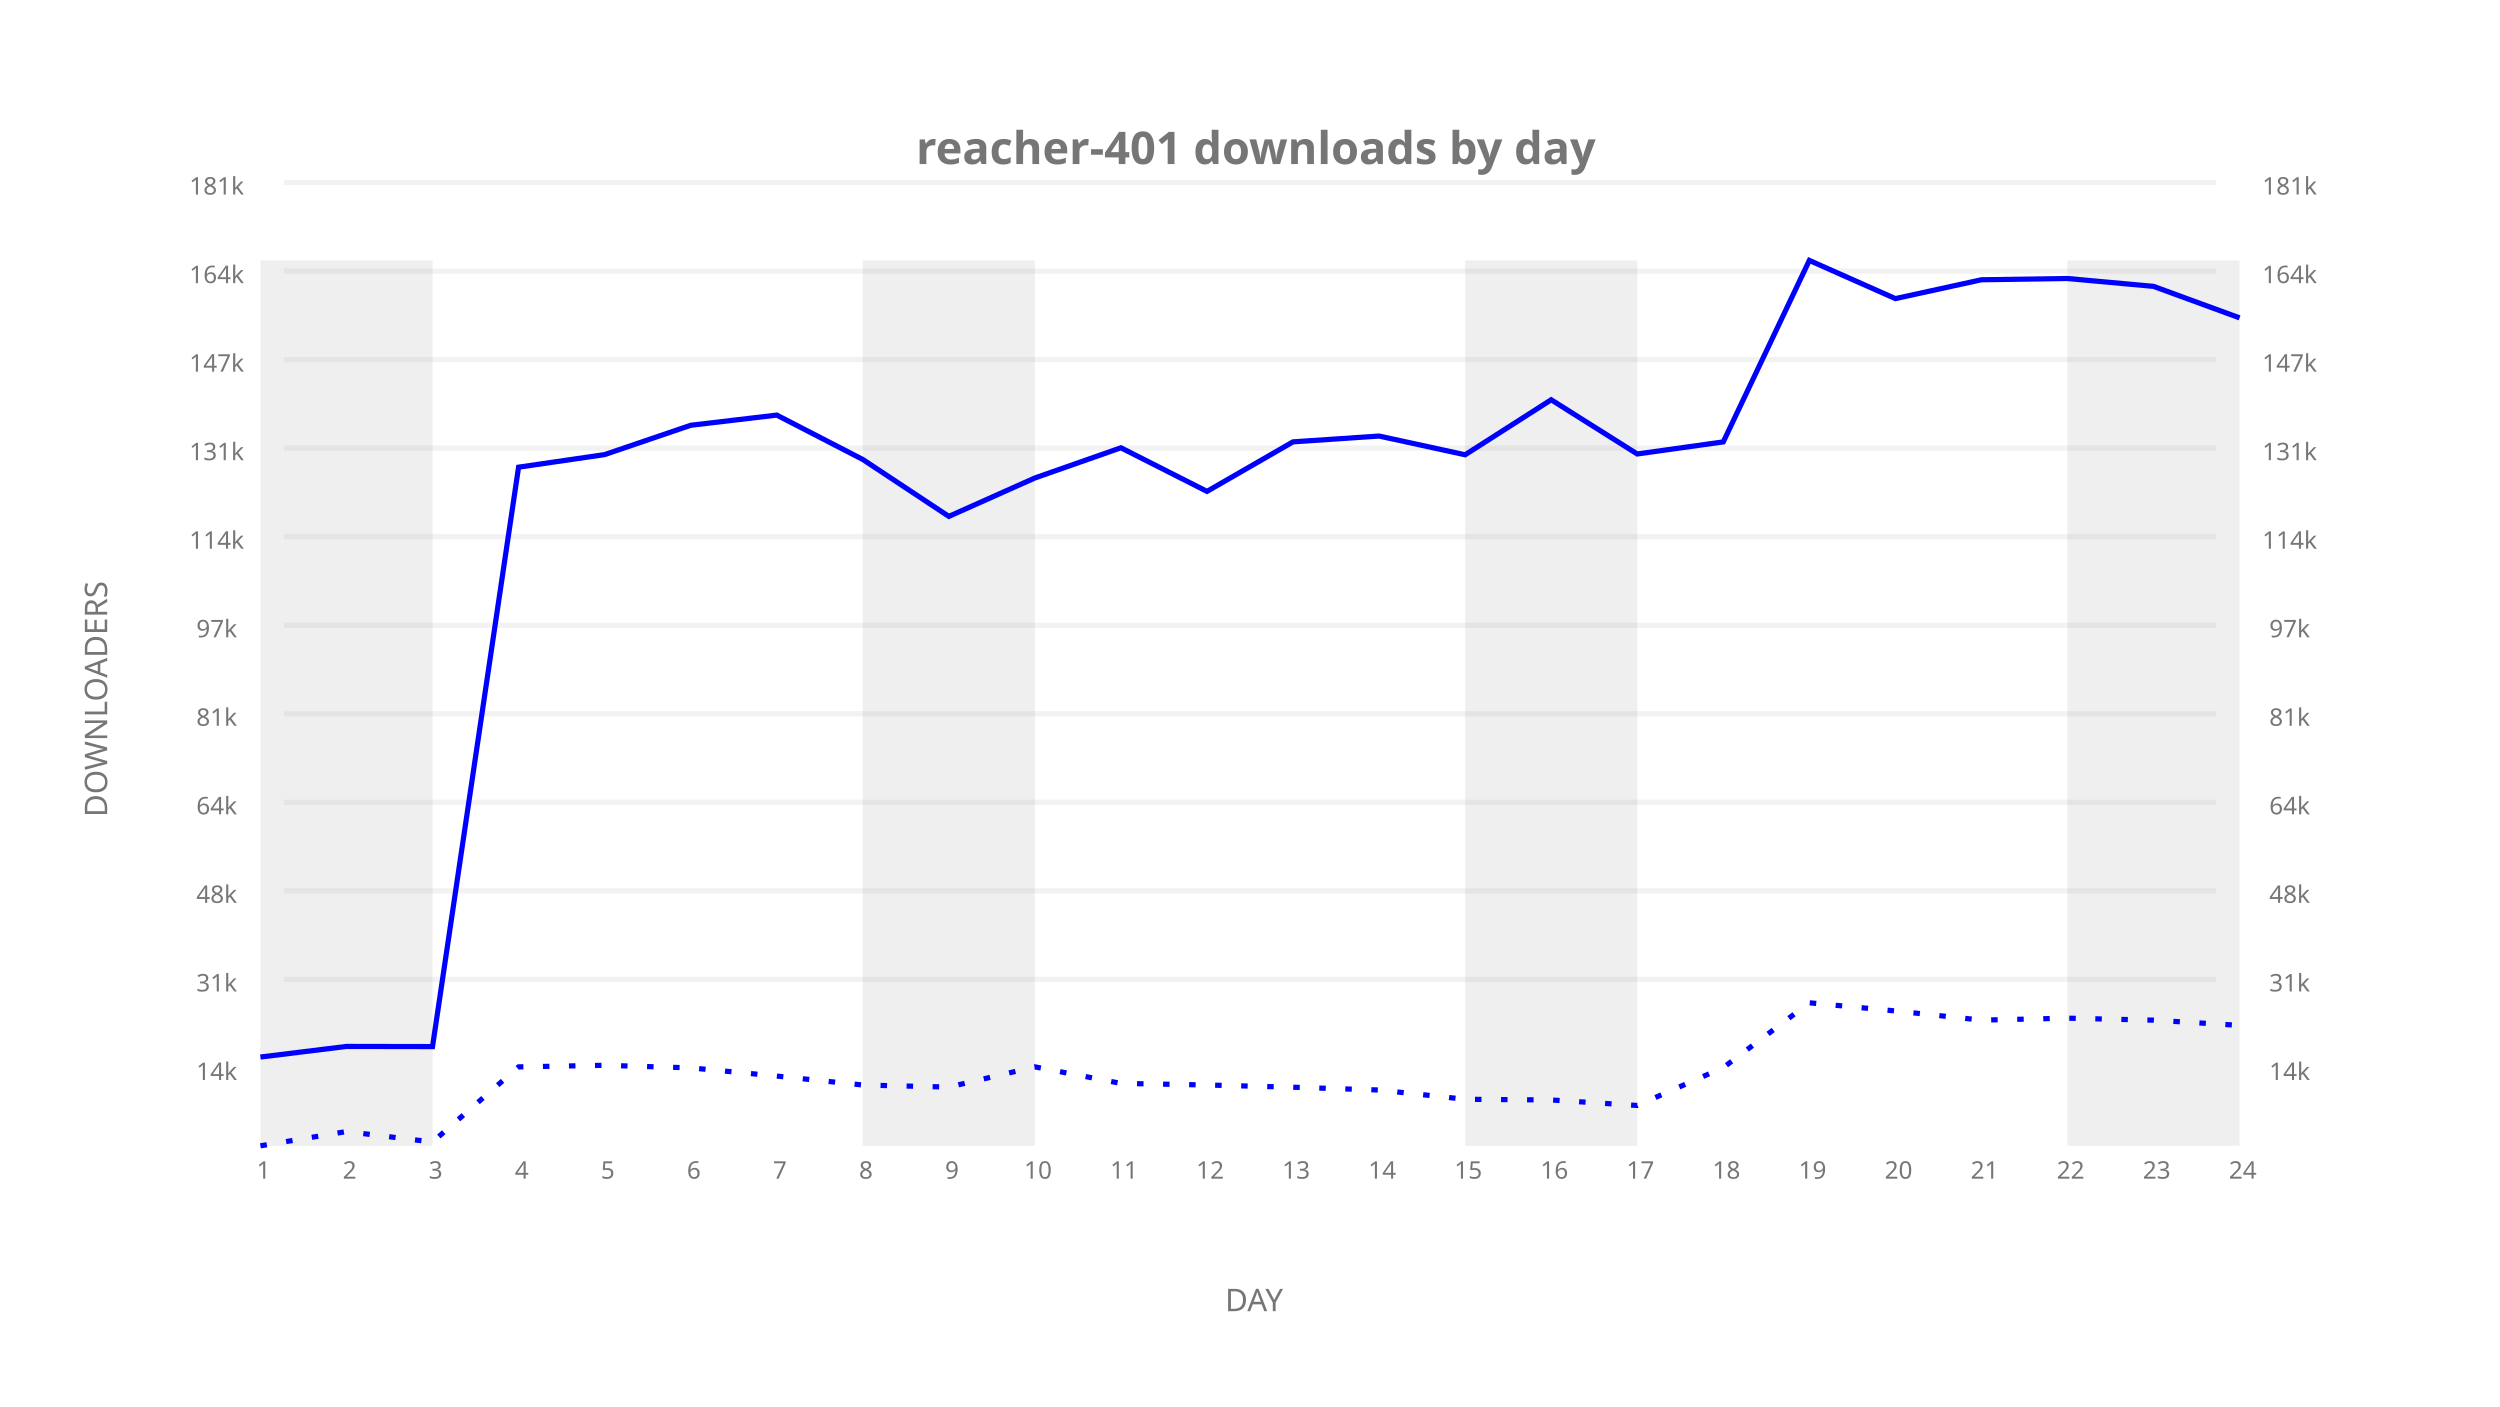
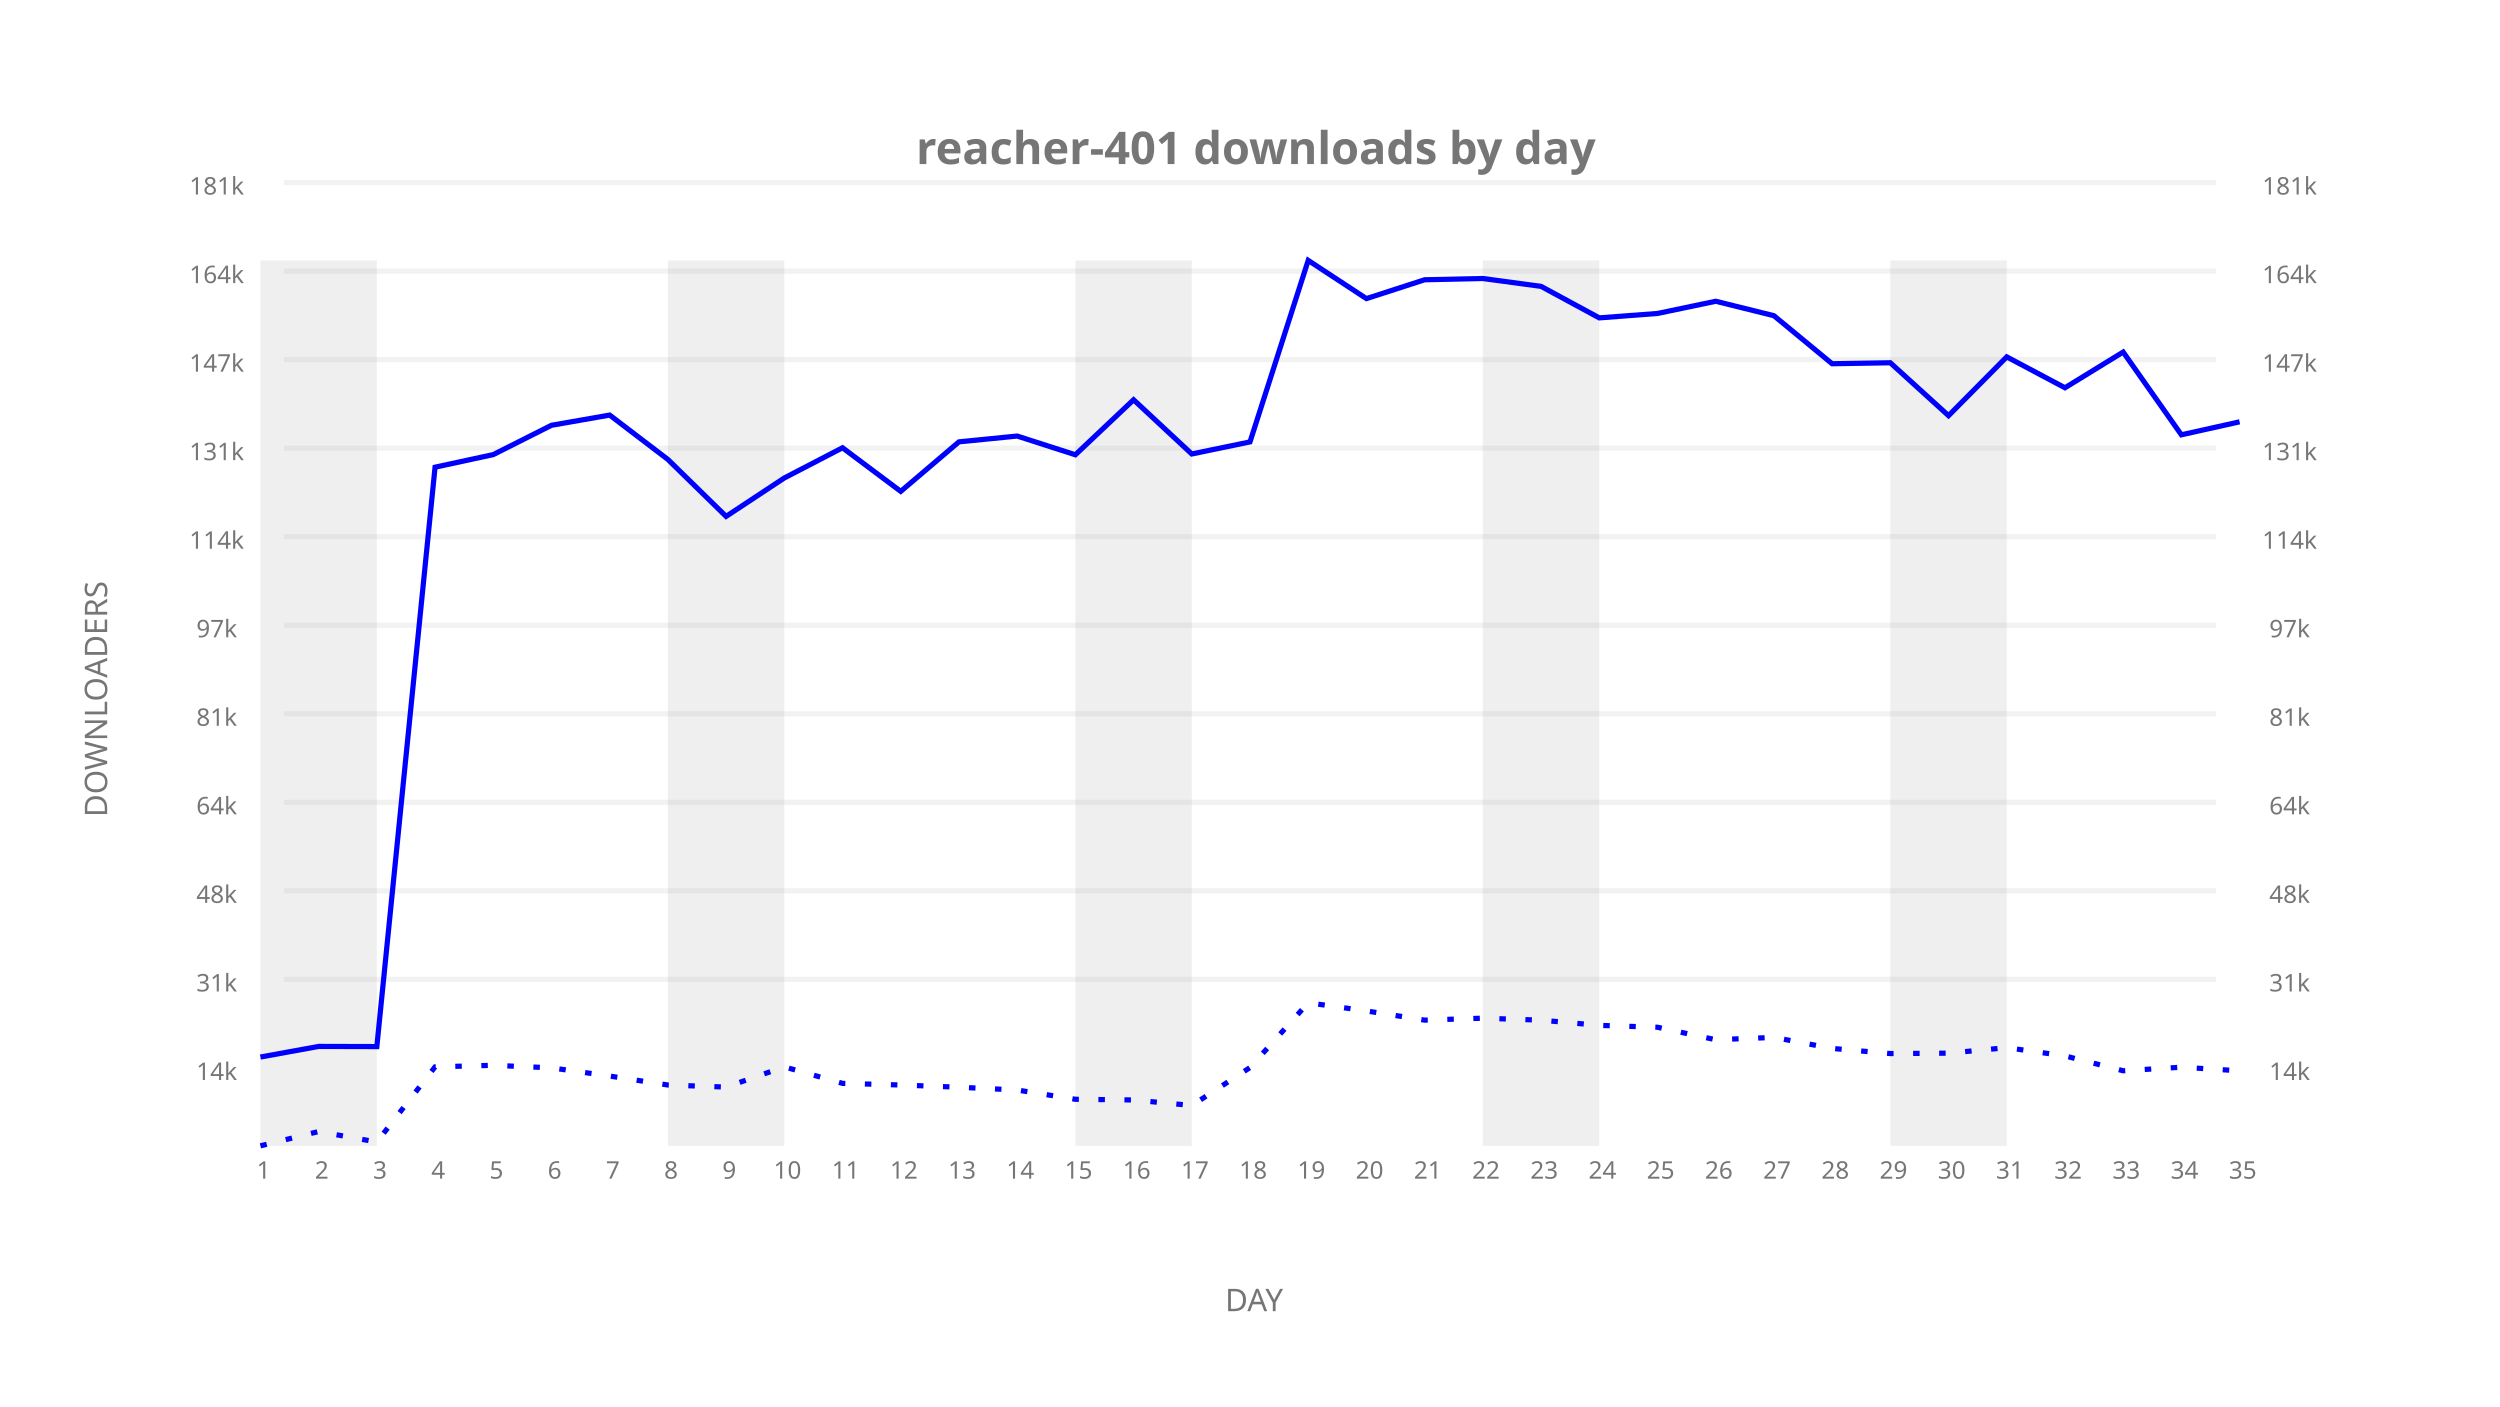
<svg xmlns="http://www.w3.org/2000/svg" xml:space="preserve" id="reacher-401-downloads-by-day-day" x="0px" y="0px" width="1920px" height="1080px" viewBox="0 0 1920 1080" enable-background="new 0 0 1920 1080" role="img">
  <g id="annotations">
    <text x="960" y="126" font-family="Atkinson Hyperlegible" font-size="26pt" text-anchor="middle" text-align="center" font-weight="600" font-style="normal" style="fill:rgb(118,118,118); fill-opacity:1; stroke:rgb(118,118,118); stroke-opacity:0; stroke-width:0.5"> reacher-401 downloads by day</text>
    <g id="axes-lines">
      <text x="960" y="1007" font-family="Atkinson Hyperlegible" font-size="18pt" text-anchor="middle" text-align="center" font-weight="500" font-style="normal" style="fill:rgb(118,118,118); fill-opacity:1; stroke:rgb(118,118,118); stroke-opacity:0; stroke-width:0.5"> DAY</text>
      <text x="73" y="540" font-family="Atkinson Hyperlegible" font-size="18pt" text-anchor="middle" text-align="center" dominant-baseline="central" font-weight="500" font-style="normal" style="fill:rgb(118,118,118); fill-opacity:1; stroke:rgb(118,118,118); stroke-opacity:0; stroke-width:0.5" transform="rotate(-90,73,540)"> DOWNLOADERS</text>
    </g>
    <g id="tic-y-label-lines">
      <line x1="218" y1="752.176" x2="1702" y2="752.176" style="fill:rgb(0,0,255); fill-opacity:0; stroke:rgb(242,242,242); stroke-opacity:1; stroke-width:4" />
      <line x1="218" y1="684.176" x2="1702" y2="684.176" style="fill:rgb(0,0,255); fill-opacity:0; stroke:rgb(242,242,242); stroke-opacity:1; stroke-width:4" />
      <line x1="218" y1="616.176" x2="1702" y2="616.176" style="fill:rgb(0,0,255); fill-opacity:0; stroke:rgb(242,242,242); stroke-opacity:1; stroke-width:4" />
      <line x1="218" y1="548.176" x2="1702" y2="548.176" style="fill:rgb(0,0,255); fill-opacity:0; stroke:rgb(242,242,242); stroke-opacity:1; stroke-width:4" />
      <line x1="218" y1="480.176" x2="1702" y2="480.176" style="fill:rgb(0,0,255); fill-opacity:0; stroke:rgb(242,242,242); stroke-opacity:1; stroke-width:4" />
      <line x1="218" y1="412.176" x2="1702" y2="412.176" style="fill:rgb(0,0,255); fill-opacity:0; stroke:rgb(242,242,242); stroke-opacity:1; stroke-width:4" />
      <line x1="218" y1="344.176" x2="1702" y2="344.176" style="fill:rgb(0,0,255); fill-opacity:0; stroke:rgb(242,242,242); stroke-opacity:1; stroke-width:4" />
      <line x1="218" y1="276.176" x2="1702" y2="276.176" style="fill:rgb(0,0,255); fill-opacity:0; stroke:rgb(242,242,242); stroke-opacity:1; stroke-width:4" />
      <line x1="218" y1="208.176" x2="1702" y2="208.176" style="fill:rgb(0,0,255); fill-opacity:0; stroke:rgb(242,242,242); stroke-opacity:1; stroke-width:4" />
      <line x1="218" y1="140.176" x2="1702" y2="140.176" style="fill:rgb(0,0,255); fill-opacity:0; stroke:rgb(242,242,242); stroke-opacity:1; stroke-width:4" />
    </g>
    <g id="tic-x-labels">
      <text x="200" y="898" font-family="Atkinson Hyperlegible" font-size="14pt" text-anchor="middle" text-align="center" dominant-baseline="central" font-weight="400" font-style="normal" style="fill:rgb(118,118,118); fill-opacity:1; stroke:rgb(118,118,118); stroke-opacity:0; stroke-width:0.5"> 1</text>
-       <text x="266.087" y="898" font-family="Atkinson Hyperlegible" font-size="14pt" text-anchor="middle" text-align="center" dominant-baseline="central" font-weight="400" font-style="normal" style="fill:rgb(118,118,118); fill-opacity:1; stroke:rgb(118,118,118); stroke-opacity:0; stroke-width:0.5"> 2</text>
-       <text x="332.174" y="898" font-family="Atkinson Hyperlegible" font-size="14pt" text-anchor="middle" text-align="center" dominant-baseline="central" font-weight="400" font-style="normal" style="fill:rgb(118,118,118); fill-opacity:1; stroke:rgb(118,118,118); stroke-opacity:0; stroke-width:0.5"> 3</text>
-       <text x="398.261" y="898" font-family="Atkinson Hyperlegible" font-size="14pt" text-anchor="middle" text-align="center" dominant-baseline="central" font-weight="400" font-style="normal" style="fill:rgb(118,118,118); fill-opacity:1; stroke:rgb(118,118,118); stroke-opacity:0; stroke-width:0.5"> 4</text>
-       <text x="464.348" y="898" font-family="Atkinson Hyperlegible" font-size="14pt" text-anchor="middle" text-align="center" dominant-baseline="central" font-weight="400" font-style="normal" style="fill:rgb(118,118,118); fill-opacity:1; stroke:rgb(118,118,118); stroke-opacity:0; stroke-width:0.5"> 5</text>
-       <text x="530.435" y="898" font-family="Atkinson Hyperlegible" font-size="14pt" text-anchor="middle" text-align="center" dominant-baseline="central" font-weight="400" font-style="normal" style="fill:rgb(118,118,118); fill-opacity:1; stroke:rgb(118,118,118); stroke-opacity:0; stroke-width:0.5"> 6</text>
-       <text x="596.522" y="898" font-family="Atkinson Hyperlegible" font-size="14pt" text-anchor="middle" text-align="center" dominant-baseline="central" font-weight="400" font-style="normal" style="fill:rgb(118,118,118); fill-opacity:1; stroke:rgb(118,118,118); stroke-opacity:0; stroke-width:0.5"> 7</text>
-       <text x="662.609" y="898" font-family="Atkinson Hyperlegible" font-size="14pt" text-anchor="middle" text-align="center" dominant-baseline="central" font-weight="400" font-style="normal" style="fill:rgb(118,118,118); fill-opacity:1; stroke:rgb(118,118,118); stroke-opacity:0; stroke-width:0.5"> 8</text>
-       <text x="728.696" y="898" font-family="Atkinson Hyperlegible" font-size="14pt" text-anchor="middle" text-align="center" dominant-baseline="central" font-weight="400" font-style="normal" style="fill:rgb(118,118,118); fill-opacity:1; stroke:rgb(118,118,118); stroke-opacity:0; stroke-width:0.5"> 9</text>
-       <text x="794.783" y="898" font-family="Atkinson Hyperlegible" font-size="14pt" text-anchor="middle" text-align="center" dominant-baseline="central" font-weight="400" font-style="normal" style="fill:rgb(118,118,118); fill-opacity:1; stroke:rgb(118,118,118); stroke-opacity:0; stroke-width:0.5"> 10</text>
-       <text x="860.87" y="898" font-family="Atkinson Hyperlegible" font-size="14pt" text-anchor="middle" text-align="center" dominant-baseline="central" font-weight="400" font-style="normal" style="fill:rgb(118,118,118); fill-opacity:1; stroke:rgb(118,118,118); stroke-opacity:0; stroke-width:0.5"> 11</text>
-       <text x="926.957" y="898" font-family="Atkinson Hyperlegible" font-size="14pt" text-anchor="middle" text-align="center" dominant-baseline="central" font-weight="400" font-style="normal" style="fill:rgb(118,118,118); fill-opacity:1; stroke:rgb(118,118,118); stroke-opacity:0; stroke-width:0.5"> 12</text>
-       <text x="993.043" y="898" font-family="Atkinson Hyperlegible" font-size="14pt" text-anchor="middle" text-align="center" dominant-baseline="central" font-weight="400" font-style="normal" style="fill:rgb(118,118,118); fill-opacity:1; stroke:rgb(118,118,118); stroke-opacity:0; stroke-width:0.5"> 13</text>
-       <text x="1059.13" y="898" font-family="Atkinson Hyperlegible" font-size="14pt" text-anchor="middle" text-align="center" dominant-baseline="central" font-weight="400" font-style="normal" style="fill:rgb(118,118,118); fill-opacity:1; stroke:rgb(118,118,118); stroke-opacity:0; stroke-width:0.5"> 14</text>
-       <text x="1125.217" y="898" font-family="Atkinson Hyperlegible" font-size="14pt" text-anchor="middle" text-align="center" dominant-baseline="central" font-weight="400" font-style="normal" style="fill:rgb(118,118,118); fill-opacity:1; stroke:rgb(118,118,118); stroke-opacity:0; stroke-width:0.5"> 15</text>
-       <text x="1191.304" y="898" font-family="Atkinson Hyperlegible" font-size="14pt" text-anchor="middle" text-align="center" dominant-baseline="central" font-weight="400" font-style="normal" style="fill:rgb(118,118,118); fill-opacity:1; stroke:rgb(118,118,118); stroke-opacity:0; stroke-width:0.5"> 16</text>
-       <text x="1257.391" y="898" font-family="Atkinson Hyperlegible" font-size="14pt" text-anchor="middle" text-align="center" dominant-baseline="central" font-weight="400" font-style="normal" style="fill:rgb(118,118,118); fill-opacity:1; stroke:rgb(118,118,118); stroke-opacity:0; stroke-width:0.5"> 17</text>
-       <text x="1323.478" y="898" font-family="Atkinson Hyperlegible" font-size="14pt" text-anchor="middle" text-align="center" dominant-baseline="central" font-weight="400" font-style="normal" style="fill:rgb(118,118,118); fill-opacity:1; stroke:rgb(118,118,118); stroke-opacity:0; stroke-width:0.5"> 18</text>
-       <text x="1389.565" y="898" font-family="Atkinson Hyperlegible" font-size="14pt" text-anchor="middle" text-align="center" dominant-baseline="central" font-weight="400" font-style="normal" style="fill:rgb(118,118,118); fill-opacity:1; stroke:rgb(118,118,118); stroke-opacity:0; stroke-width:0.5"> 19</text>
-       <text x="1455.652" y="898" font-family="Atkinson Hyperlegible" font-size="14pt" text-anchor="middle" text-align="center" dominant-baseline="central" font-weight="400" font-style="normal" style="fill:rgb(118,118,118); fill-opacity:1; stroke:rgb(118,118,118); stroke-opacity:0; stroke-width:0.5"> 20</text>
-       <text x="1521.739" y="898" font-family="Atkinson Hyperlegible" font-size="14pt" text-anchor="middle" text-align="center" dominant-baseline="central" font-weight="400" font-style="normal" style="fill:rgb(118,118,118); fill-opacity:1; stroke:rgb(118,118,118); stroke-opacity:0; stroke-width:0.5"> 21</text>
-       <text x="1587.826" y="898" font-family="Atkinson Hyperlegible" font-size="14pt" text-anchor="middle" text-align="center" dominant-baseline="central" font-weight="400" font-style="normal" style="fill:rgb(118,118,118); fill-opacity:1; stroke:rgb(118,118,118); stroke-opacity:0; stroke-width:0.5"> 22</text>
-       <text x="1653.913" y="898" font-family="Atkinson Hyperlegible" font-size="14pt" text-anchor="middle" text-align="center" dominant-baseline="central" font-weight="400" font-style="normal" style="fill:rgb(118,118,118); fill-opacity:1; stroke:rgb(118,118,118); stroke-opacity:0; stroke-width:0.5"> 23</text>
-       <text x="1720" y="898" font-family="Atkinson Hyperlegible" font-size="14pt" text-anchor="middle" text-align="center" dominant-baseline="central" font-weight="400" font-style="normal" style="fill:rgb(118,118,118); fill-opacity:1; stroke:rgb(118,118,118); stroke-opacity:0; stroke-width:0.5"> 24</text>
+       <text x="244.706" y="898" font-family="Atkinson Hyperlegible" font-size="14pt" text-anchor="middle" text-align="center" dominant-baseline="central" font-weight="400" font-style="normal" style="fill:rgb(118,118,118); fill-opacity:1; stroke:rgb(118,118,118); stroke-opacity:0; stroke-width:0.5"> 2</text>
+       <text x="289.412" y="898" font-family="Atkinson Hyperlegible" font-size="14pt" text-anchor="middle" text-align="center" dominant-baseline="central" font-weight="400" font-style="normal" style="fill:rgb(118,118,118); fill-opacity:1; stroke:rgb(118,118,118); stroke-opacity:0; stroke-width:0.5"> 3</text>
+       <text x="334.118" y="898" font-family="Atkinson Hyperlegible" font-size="14pt" text-anchor="middle" text-align="center" dominant-baseline="central" font-weight="400" font-style="normal" style="fill:rgb(118,118,118); fill-opacity:1; stroke:rgb(118,118,118); stroke-opacity:0; stroke-width:0.5"> 4</text>
+       <text x="378.824" y="898" font-family="Atkinson Hyperlegible" font-size="14pt" text-anchor="middle" text-align="center" dominant-baseline="central" font-weight="400" font-style="normal" style="fill:rgb(118,118,118); fill-opacity:1; stroke:rgb(118,118,118); stroke-opacity:0; stroke-width:0.5"> 5</text>
+       <text x="423.529" y="898" font-family="Atkinson Hyperlegible" font-size="14pt" text-anchor="middle" text-align="center" dominant-baseline="central" font-weight="400" font-style="normal" style="fill:rgb(118,118,118); fill-opacity:1; stroke:rgb(118,118,118); stroke-opacity:0; stroke-width:0.5"> 6</text>
+       <text x="468.235" y="898" font-family="Atkinson Hyperlegible" font-size="14pt" text-anchor="middle" text-align="center" dominant-baseline="central" font-weight="400" font-style="normal" style="fill:rgb(118,118,118); fill-opacity:1; stroke:rgb(118,118,118); stroke-opacity:0; stroke-width:0.5"> 7</text>
+       <text x="512.941" y="898" font-family="Atkinson Hyperlegible" font-size="14pt" text-anchor="middle" text-align="center" dominant-baseline="central" font-weight="400" font-style="normal" style="fill:rgb(118,118,118); fill-opacity:1; stroke:rgb(118,118,118); stroke-opacity:0; stroke-width:0.5"> 8</text>
+       <text x="557.647" y="898" font-family="Atkinson Hyperlegible" font-size="14pt" text-anchor="middle" text-align="center" dominant-baseline="central" font-weight="400" font-style="normal" style="fill:rgb(118,118,118); fill-opacity:1; stroke:rgb(118,118,118); stroke-opacity:0; stroke-width:0.5"> 9</text>
+       <text x="602.353" y="898" font-family="Atkinson Hyperlegible" font-size="14pt" text-anchor="middle" text-align="center" dominant-baseline="central" font-weight="400" font-style="normal" style="fill:rgb(118,118,118); fill-opacity:1; stroke:rgb(118,118,118); stroke-opacity:0; stroke-width:0.5"> 10</text>
+       <text x="647.059" y="898" font-family="Atkinson Hyperlegible" font-size="14pt" text-anchor="middle" text-align="center" dominant-baseline="central" font-weight="400" font-style="normal" style="fill:rgb(118,118,118); fill-opacity:1; stroke:rgb(118,118,118); stroke-opacity:0; stroke-width:0.5"> 11</text>
+       <text x="691.765" y="898" font-family="Atkinson Hyperlegible" font-size="14pt" text-anchor="middle" text-align="center" dominant-baseline="central" font-weight="400" font-style="normal" style="fill:rgb(118,118,118); fill-opacity:1; stroke:rgb(118,118,118); stroke-opacity:0; stroke-width:0.5"> 12</text>
+       <text x="736.471" y="898" font-family="Atkinson Hyperlegible" font-size="14pt" text-anchor="middle" text-align="center" dominant-baseline="central" font-weight="400" font-style="normal" style="fill:rgb(118,118,118); fill-opacity:1; stroke:rgb(118,118,118); stroke-opacity:0; stroke-width:0.5"> 13</text>
+       <text x="781.176" y="898" font-family="Atkinson Hyperlegible" font-size="14pt" text-anchor="middle" text-align="center" dominant-baseline="central" font-weight="400" font-style="normal" style="fill:rgb(118,118,118); fill-opacity:1; stroke:rgb(118,118,118); stroke-opacity:0; stroke-width:0.5"> 14</text>
+       <text x="825.882" y="898" font-family="Atkinson Hyperlegible" font-size="14pt" text-anchor="middle" text-align="center" dominant-baseline="central" font-weight="400" font-style="normal" style="fill:rgb(118,118,118); fill-opacity:1; stroke:rgb(118,118,118); stroke-opacity:0; stroke-width:0.5"> 15</text>
+       <text x="870.588" y="898" font-family="Atkinson Hyperlegible" font-size="14pt" text-anchor="middle" text-align="center" dominant-baseline="central" font-weight="400" font-style="normal" style="fill:rgb(118,118,118); fill-opacity:1; stroke:rgb(118,118,118); stroke-opacity:0; stroke-width:0.5"> 16</text>
+       <text x="915.294" y="898" font-family="Atkinson Hyperlegible" font-size="14pt" text-anchor="middle" text-align="center" dominant-baseline="central" font-weight="400" font-style="normal" style="fill:rgb(118,118,118); fill-opacity:1; stroke:rgb(118,118,118); stroke-opacity:0; stroke-width:0.5"> 17</text>
+       <text x="960" y="898" font-family="Atkinson Hyperlegible" font-size="14pt" text-anchor="middle" text-align="center" dominant-baseline="central" font-weight="400" font-style="normal" style="fill:rgb(118,118,118); fill-opacity:1; stroke:rgb(118,118,118); stroke-opacity:0; stroke-width:0.5"> 18</text>
+       <text x="1004.706" y="898" font-family="Atkinson Hyperlegible" font-size="14pt" text-anchor="middle" text-align="center" dominant-baseline="central" font-weight="400" font-style="normal" style="fill:rgb(118,118,118); fill-opacity:1; stroke:rgb(118,118,118); stroke-opacity:0; stroke-width:0.5"> 19</text>
+       <text x="1049.412" y="898" font-family="Atkinson Hyperlegible" font-size="14pt" text-anchor="middle" text-align="center" dominant-baseline="central" font-weight="400" font-style="normal" style="fill:rgb(118,118,118); fill-opacity:1; stroke:rgb(118,118,118); stroke-opacity:0; stroke-width:0.5"> 20</text>
+       <text x="1094.118" y="898" font-family="Atkinson Hyperlegible" font-size="14pt" text-anchor="middle" text-align="center" dominant-baseline="central" font-weight="400" font-style="normal" style="fill:rgb(118,118,118); fill-opacity:1; stroke:rgb(118,118,118); stroke-opacity:0; stroke-width:0.5"> 21</text>
+       <text x="1138.824" y="898" font-family="Atkinson Hyperlegible" font-size="14pt" text-anchor="middle" text-align="center" dominant-baseline="central" font-weight="400" font-style="normal" style="fill:rgb(118,118,118); fill-opacity:1; stroke:rgb(118,118,118); stroke-opacity:0; stroke-width:0.5"> 22</text>
+       <text x="1183.529" y="898" font-family="Atkinson Hyperlegible" font-size="14pt" text-anchor="middle" text-align="center" dominant-baseline="central" font-weight="400" font-style="normal" style="fill:rgb(118,118,118); fill-opacity:1; stroke:rgb(118,118,118); stroke-opacity:0; stroke-width:0.5"> 23</text>
+       <text x="1228.235" y="898" font-family="Atkinson Hyperlegible" font-size="14pt" text-anchor="middle" text-align="center" dominant-baseline="central" font-weight="400" font-style="normal" style="fill:rgb(118,118,118); fill-opacity:1; stroke:rgb(118,118,118); stroke-opacity:0; stroke-width:0.5"> 24</text>
+       <text x="1272.941" y="898" font-family="Atkinson Hyperlegible" font-size="14pt" text-anchor="middle" text-align="center" dominant-baseline="central" font-weight="400" font-style="normal" style="fill:rgb(118,118,118); fill-opacity:1; stroke:rgb(118,118,118); stroke-opacity:0; stroke-width:0.5"> 25</text>
+       <text x="1317.647" y="898" font-family="Atkinson Hyperlegible" font-size="14pt" text-anchor="middle" text-align="center" dominant-baseline="central" font-weight="400" font-style="normal" style="fill:rgb(118,118,118); fill-opacity:1; stroke:rgb(118,118,118); stroke-opacity:0; stroke-width:0.5"> 26</text>
+       <text x="1362.353" y="898" font-family="Atkinson Hyperlegible" font-size="14pt" text-anchor="middle" text-align="center" dominant-baseline="central" font-weight="400" font-style="normal" style="fill:rgb(118,118,118); fill-opacity:1; stroke:rgb(118,118,118); stroke-opacity:0; stroke-width:0.5"> 27</text>
+       <text x="1407.059" y="898" font-family="Atkinson Hyperlegible" font-size="14pt" text-anchor="middle" text-align="center" dominant-baseline="central" font-weight="400" font-style="normal" style="fill:rgb(118,118,118); fill-opacity:1; stroke:rgb(118,118,118); stroke-opacity:0; stroke-width:0.5"> 28</text>
+       <text x="1451.765" y="898" font-family="Atkinson Hyperlegible" font-size="14pt" text-anchor="middle" text-align="center" dominant-baseline="central" font-weight="400" font-style="normal" style="fill:rgb(118,118,118); fill-opacity:1; stroke:rgb(118,118,118); stroke-opacity:0; stroke-width:0.5"> 29</text>
+       <text x="1496.471" y="898" font-family="Atkinson Hyperlegible" font-size="14pt" text-anchor="middle" text-align="center" dominant-baseline="central" font-weight="400" font-style="normal" style="fill:rgb(118,118,118); fill-opacity:1; stroke:rgb(118,118,118); stroke-opacity:0; stroke-width:0.5"> 30</text>
+       <text x="1541.176" y="898" font-family="Atkinson Hyperlegible" font-size="14pt" text-anchor="middle" text-align="center" dominant-baseline="central" font-weight="400" font-style="normal" style="fill:rgb(118,118,118); fill-opacity:1; stroke:rgb(118,118,118); stroke-opacity:0; stroke-width:0.5"> 31</text>
+       <text x="1585.882" y="898" font-family="Atkinson Hyperlegible" font-size="14pt" text-anchor="middle" text-align="center" dominant-baseline="central" font-weight="400" font-style="normal" style="fill:rgb(118,118,118); fill-opacity:1; stroke:rgb(118,118,118); stroke-opacity:0; stroke-width:0.5"> 32</text>
+       <text x="1630.588" y="898" font-family="Atkinson Hyperlegible" font-size="14pt" text-anchor="middle" text-align="center" dominant-baseline="central" font-weight="400" font-style="normal" style="fill:rgb(118,118,118); fill-opacity:1; stroke:rgb(118,118,118); stroke-opacity:0; stroke-width:0.5"> 33</text>
+       <text x="1675.294" y="898" font-family="Atkinson Hyperlegible" font-size="14pt" text-anchor="middle" text-align="center" dominant-baseline="central" font-weight="400" font-style="normal" style="fill:rgb(118,118,118); fill-opacity:1; stroke:rgb(118,118,118); stroke-opacity:0; stroke-width:0.5"> 34</text>
+       <text x="1720" y="898" font-family="Atkinson Hyperlegible" font-size="14pt" text-anchor="middle" text-align="center" dominant-baseline="central" font-weight="400" font-style="normal" style="fill:rgb(118,118,118); fill-opacity:1; stroke:rgb(118,118,118); stroke-opacity:0; stroke-width:0.5"> 35</text>
    </g>
    <g id="tic-y-labels">
      <text x="164" y="822.176" font-family="Atkinson Hyperlegible" font-size="14pt" text-anchor="middle" text-align="center" dominant-baseline="central" font-weight="400" font-style="normal" style="fill:rgb(118,118,118); fill-opacity:1; stroke:rgb(118,118,118); stroke-opacity:0; stroke-width:0.5"> 14k</text>
      <text x="1756" y="822.176" font-family="Atkinson Hyperlegible" font-size="14pt" text-anchor="middle" text-align="center" dominant-baseline="central" font-weight="400" font-style="normal" style="fill:rgb(118,118,118); fill-opacity:1; stroke:rgb(118,118,118); stroke-opacity:0; stroke-width:0.5"> 14k</text>
      <text x="164" y="754.176" font-family="Atkinson Hyperlegible" font-size="14pt" text-anchor="middle" text-align="center" dominant-baseline="central" font-weight="400" font-style="normal" style="fill:rgb(118,118,118); fill-opacity:1; stroke:rgb(118,118,118); stroke-opacity:0; stroke-width:0.5"> 31k</text>
      <text x="1756" y="754.176" font-family="Atkinson Hyperlegible" font-size="14pt" text-anchor="middle" text-align="center" dominant-baseline="central" font-weight="400" font-style="normal" style="fill:rgb(118,118,118); fill-opacity:1; stroke:rgb(118,118,118); stroke-opacity:0; stroke-width:0.5"> 31k</text>
      <text x="164" y="686.176" font-family="Atkinson Hyperlegible" font-size="14pt" text-anchor="middle" text-align="center" dominant-baseline="central" font-weight="400" font-style="normal" style="fill:rgb(118,118,118); fill-opacity:1; stroke:rgb(118,118,118); stroke-opacity:0; stroke-width:0.5"> 48k</text>
      <text x="1756" y="686.176" font-family="Atkinson Hyperlegible" font-size="14pt" text-anchor="middle" text-align="center" dominant-baseline="central" font-weight="400" font-style="normal" style="fill:rgb(118,118,118); fill-opacity:1; stroke:rgb(118,118,118); stroke-opacity:0; stroke-width:0.5"> 48k</text>
      <text x="164" y="618.176" font-family="Atkinson Hyperlegible" font-size="14pt" text-anchor="middle" text-align="center" dominant-baseline="central" font-weight="400" font-style="normal" style="fill:rgb(118,118,118); fill-opacity:1; stroke:rgb(118,118,118); stroke-opacity:0; stroke-width:0.5"> 64k</text>
      <text x="1756" y="618.176" font-family="Atkinson Hyperlegible" font-size="14pt" text-anchor="middle" text-align="center" dominant-baseline="central" font-weight="400" font-style="normal" style="fill:rgb(118,118,118); fill-opacity:1; stroke:rgb(118,118,118); stroke-opacity:0; stroke-width:0.5"> 64k</text>
      <text x="164" y="550.176" font-family="Atkinson Hyperlegible" font-size="14pt" text-anchor="middle" text-align="center" dominant-baseline="central" font-weight="400" font-style="normal" style="fill:rgb(118,118,118); fill-opacity:1; stroke:rgb(118,118,118); stroke-opacity:0; stroke-width:0.5"> 81k</text>
      <text x="1756" y="550.176" font-family="Atkinson Hyperlegible" font-size="14pt" text-anchor="middle" text-align="center" dominant-baseline="central" font-weight="400" font-style="normal" style="fill:rgb(118,118,118); fill-opacity:1; stroke:rgb(118,118,118); stroke-opacity:0; stroke-width:0.5"> 81k</text>
      <text x="164" y="482.176" font-family="Atkinson Hyperlegible" font-size="14pt" text-anchor="middle" text-align="center" dominant-baseline="central" font-weight="400" font-style="normal" style="fill:rgb(118,118,118); fill-opacity:1; stroke:rgb(118,118,118); stroke-opacity:0; stroke-width:0.5"> 97k</text>
      <text x="1756" y="482.176" font-family="Atkinson Hyperlegible" font-size="14pt" text-anchor="middle" text-align="center" dominant-baseline="central" font-weight="400" font-style="normal" style="fill:rgb(118,118,118); fill-opacity:1; stroke:rgb(118,118,118); stroke-opacity:0; stroke-width:0.5"> 97k</text>
      <text x="164" y="414.176" font-family="Atkinson Hyperlegible" font-size="14pt" text-anchor="middle" text-align="center" dominant-baseline="central" font-weight="400" font-style="normal" style="fill:rgb(118,118,118); fill-opacity:1; stroke:rgb(118,118,118); stroke-opacity:0; stroke-width:0.5"> 114k</text>
      <text x="1756" y="414.176" font-family="Atkinson Hyperlegible" font-size="14pt" text-anchor="middle" text-align="center" dominant-baseline="central" font-weight="400" font-style="normal" style="fill:rgb(118,118,118); fill-opacity:1; stroke:rgb(118,118,118); stroke-opacity:0; stroke-width:0.5"> 114k</text>
      <text x="164" y="346.176" font-family="Atkinson Hyperlegible" font-size="14pt" text-anchor="middle" text-align="center" dominant-baseline="central" font-weight="400" font-style="normal" style="fill:rgb(118,118,118); fill-opacity:1; stroke:rgb(118,118,118); stroke-opacity:0; stroke-width:0.5"> 131k</text>
      <text x="1756" y="346.176" font-family="Atkinson Hyperlegible" font-size="14pt" text-anchor="middle" text-align="center" dominant-baseline="central" font-weight="400" font-style="normal" style="fill:rgb(118,118,118); fill-opacity:1; stroke:rgb(118,118,118); stroke-opacity:0; stroke-width:0.5"> 131k</text>
      <text x="164" y="278.176" font-family="Atkinson Hyperlegible" font-size="14pt" text-anchor="middle" text-align="center" dominant-baseline="central" font-weight="400" font-style="normal" style="fill:rgb(118,118,118); fill-opacity:1; stroke:rgb(118,118,118); stroke-opacity:0; stroke-width:0.5"> 147k</text>
      <text x="1756" y="278.176" font-family="Atkinson Hyperlegible" font-size="14pt" text-anchor="middle" text-align="center" dominant-baseline="central" font-weight="400" font-style="normal" style="fill:rgb(118,118,118); fill-opacity:1; stroke:rgb(118,118,118); stroke-opacity:0; stroke-width:0.5"> 147k</text>
      <text x="164" y="210.176" font-family="Atkinson Hyperlegible" font-size="14pt" text-anchor="middle" text-align="center" dominant-baseline="central" font-weight="400" font-style="normal" style="fill:rgb(118,118,118); fill-opacity:1; stroke:rgb(118,118,118); stroke-opacity:0; stroke-width:0.5"> 164k</text>
      <text x="1756" y="210.176" font-family="Atkinson Hyperlegible" font-size="14pt" text-anchor="middle" text-align="center" dominant-baseline="central" font-weight="400" font-style="normal" style="fill:rgb(118,118,118); fill-opacity:1; stroke:rgb(118,118,118); stroke-opacity:0; stroke-width:0.5"> 164k</text>
      <text x="164" y="142.176" font-family="Atkinson Hyperlegible" font-size="14pt" text-anchor="middle" text-align="center" dominant-baseline="central" font-weight="400" font-style="normal" style="fill:rgb(118,118,118); fill-opacity:1; stroke:rgb(118,118,118); stroke-opacity:0; stroke-width:0.5"> 181k</text>
      <text x="1756" y="142.176" font-family="Atkinson Hyperlegible" font-size="14pt" text-anchor="middle" text-align="center" dominant-baseline="central" font-weight="400" font-style="normal" style="fill:rgb(118,118,118); fill-opacity:1; stroke:rgb(118,118,118); stroke-opacity:0; stroke-width:0.5"> 181k</text>
    </g>
  </g>
  <g id="weekend-bands-reacher-401 downloads by day">
-     <rect x="200" y="200" width="132.174" height="680" style="fill:rgb(148,148,148); fill-opacity:0.15; stroke:rgb(148,148,148); stroke-opacity:0; stroke-width:0" />
-     <rect x="662.609" y="200" width="132.174" height="680" style="fill:rgb(148,148,148); fill-opacity:0.15; stroke:rgb(148,148,148); stroke-opacity:0; stroke-width:0" />
-     <rect x="1125.217" y="200" width="132.174" height="680" style="fill:rgb(148,148,148); fill-opacity:0.15; stroke:rgb(148,148,148); stroke-opacity:0; stroke-width:0" />
-     <rect x="1587.826" y="200" width="132.174" height="680" style="fill:rgb(148,148,148); fill-opacity:0.15; stroke:rgb(148,148,148); stroke-opacity:0; stroke-width:0" />
+     <rect x="200" y="200" width="89.412" height="680" style="fill:rgb(148,148,148); fill-opacity:0.15; stroke:rgb(148,148,148); stroke-opacity:0; stroke-width:0" />
+     <rect x="512.941" y="200" width="89.412" height="680" style="fill:rgb(148,148,148); fill-opacity:0.15; stroke:rgb(148,148,148); stroke-opacity:0; stroke-width:0" />
+     <rect x="825.882" y="200" width="89.412" height="680" style="fill:rgb(148,148,148); fill-opacity:0.15; stroke:rgb(148,148,148); stroke-opacity:0; stroke-width:0" />
+     <rect x="1138.824" y="200" width="89.412" height="680" style="fill:rgb(148,148,148); fill-opacity:0.15; stroke:rgb(148,148,148); stroke-opacity:0; stroke-width:0" />
+     <rect x="1451.765" y="200" width="89.412" height="680" style="fill:rgb(148,148,148); fill-opacity:0.15; stroke:rgb(148,148,148); stroke-opacity:0; stroke-width:0" />
  </g>
  <g id="polyline-reacher-401 downloads by day">
-     <polyline points="200,811.8 266.087,803.655 332.174,803.778 398.261,358.794 464.348,349.14 530.435,326.616 596.522,318.781 662.609,352.865 728.696,396.591 794.783,367.081 860.87,343.896 926.957,377.376 993.043,339.347 1059.13,334.883 1125.22,349.27 1191.3,307.022 1257.39,348.654 1323.48,339.379 1389.57,200 1455.65,229.326 1521.74,214.857 1587.83,213.89 1653.91,219.933 1720,244.122 " style="fill:rgb(0,0,255); fill-opacity:0; stroke:rgb(0,0,255); stroke-opacity:1; stroke-width:4" />
+     <polyline points="200,811.8 244.706,803.655 289.412,803.778 334.118,358.794 378.824,349.14 423.529,326.616 468.235,318.781 512.941,352.865 557.647,396.591 602.353,367.081 647.059,343.896 691.765,377.376 736.471,339.347 781.176,334.883 825.882,349.27 870.588,307.022 915.294,348.654 960,339.379 1004.71,200 1049.41,229.326 1094.12,214.857 1138.82,213.89 1183.53,219.933 1228.24,244.122 1272.94,240.743 1317.65,231.362 1362.35,242.453 1407.06,279.344 1451.76,278.597 1496.47,319.226 1541.18,274.076 1585.88,297.808 1630.59,270.375 1675.29,333.936 1720,323.964 " style="fill:rgb(0,0,255); fill-opacity:0; stroke:rgb(0,0,255); stroke-opacity:1; stroke-width:4" />
  </g>
  <g id="polyline-reacher-401 downloads by day uploaders">
-     <polyline points="200,880 266.087,869.032 332.174,877.07 398.261,819.365 464.348,818.149 530.435,820.111 596.522,826.416 662.609,833.283 728.696,834.874 794.783,819.344 860.87,832.03 926.957,833.275 993.043,834.985 1059.13,837.127 1125.22,844.247 1191.3,844.77 1257.39,849.009 1323.48,819.895 1389.57,770.134 1455.65,776.394 1521.74,783.453 1587.83,781.955 1653.91,783.481 1720,787.484 " stroke-dasharray="5 15" style="fill:rgb(0,0,255); fill-opacity:0; stroke:rgb(0,0,255); stroke-opacity:1; stroke-width:4" />
+     <polyline points="200,880 244.706,869.032 289.412,877.07 334.118,819.365 378.824,818.149 423.529,820.111 468.235,826.416 512.941,833.283 557.647,834.874 602.353,819.344 647.059,832.03 691.765,833.275 736.471,834.985 781.176,837.127 825.882,844.247 870.588,844.77 915.294,849.009 960,819.895 1004.71,770.134 1049.41,776.394 1094.12,783.453 1138.82,781.955 1183.53,783.481 1228.24,787.484 1272.94,788.921 1317.65,798.51 1362.35,796.722 1407.06,805.185 1451.76,809.143 1496.47,808.833 1541.18,804.598 1585.88,810.935 1630.59,822.343 1675.29,819.614 1720,822.376 " stroke-dasharray="5 15" style="fill:rgb(0,0,255); fill-opacity:0; stroke:rgb(0,0,255); stroke-opacity:1; stroke-width:4" />
  </g>
</svg>
